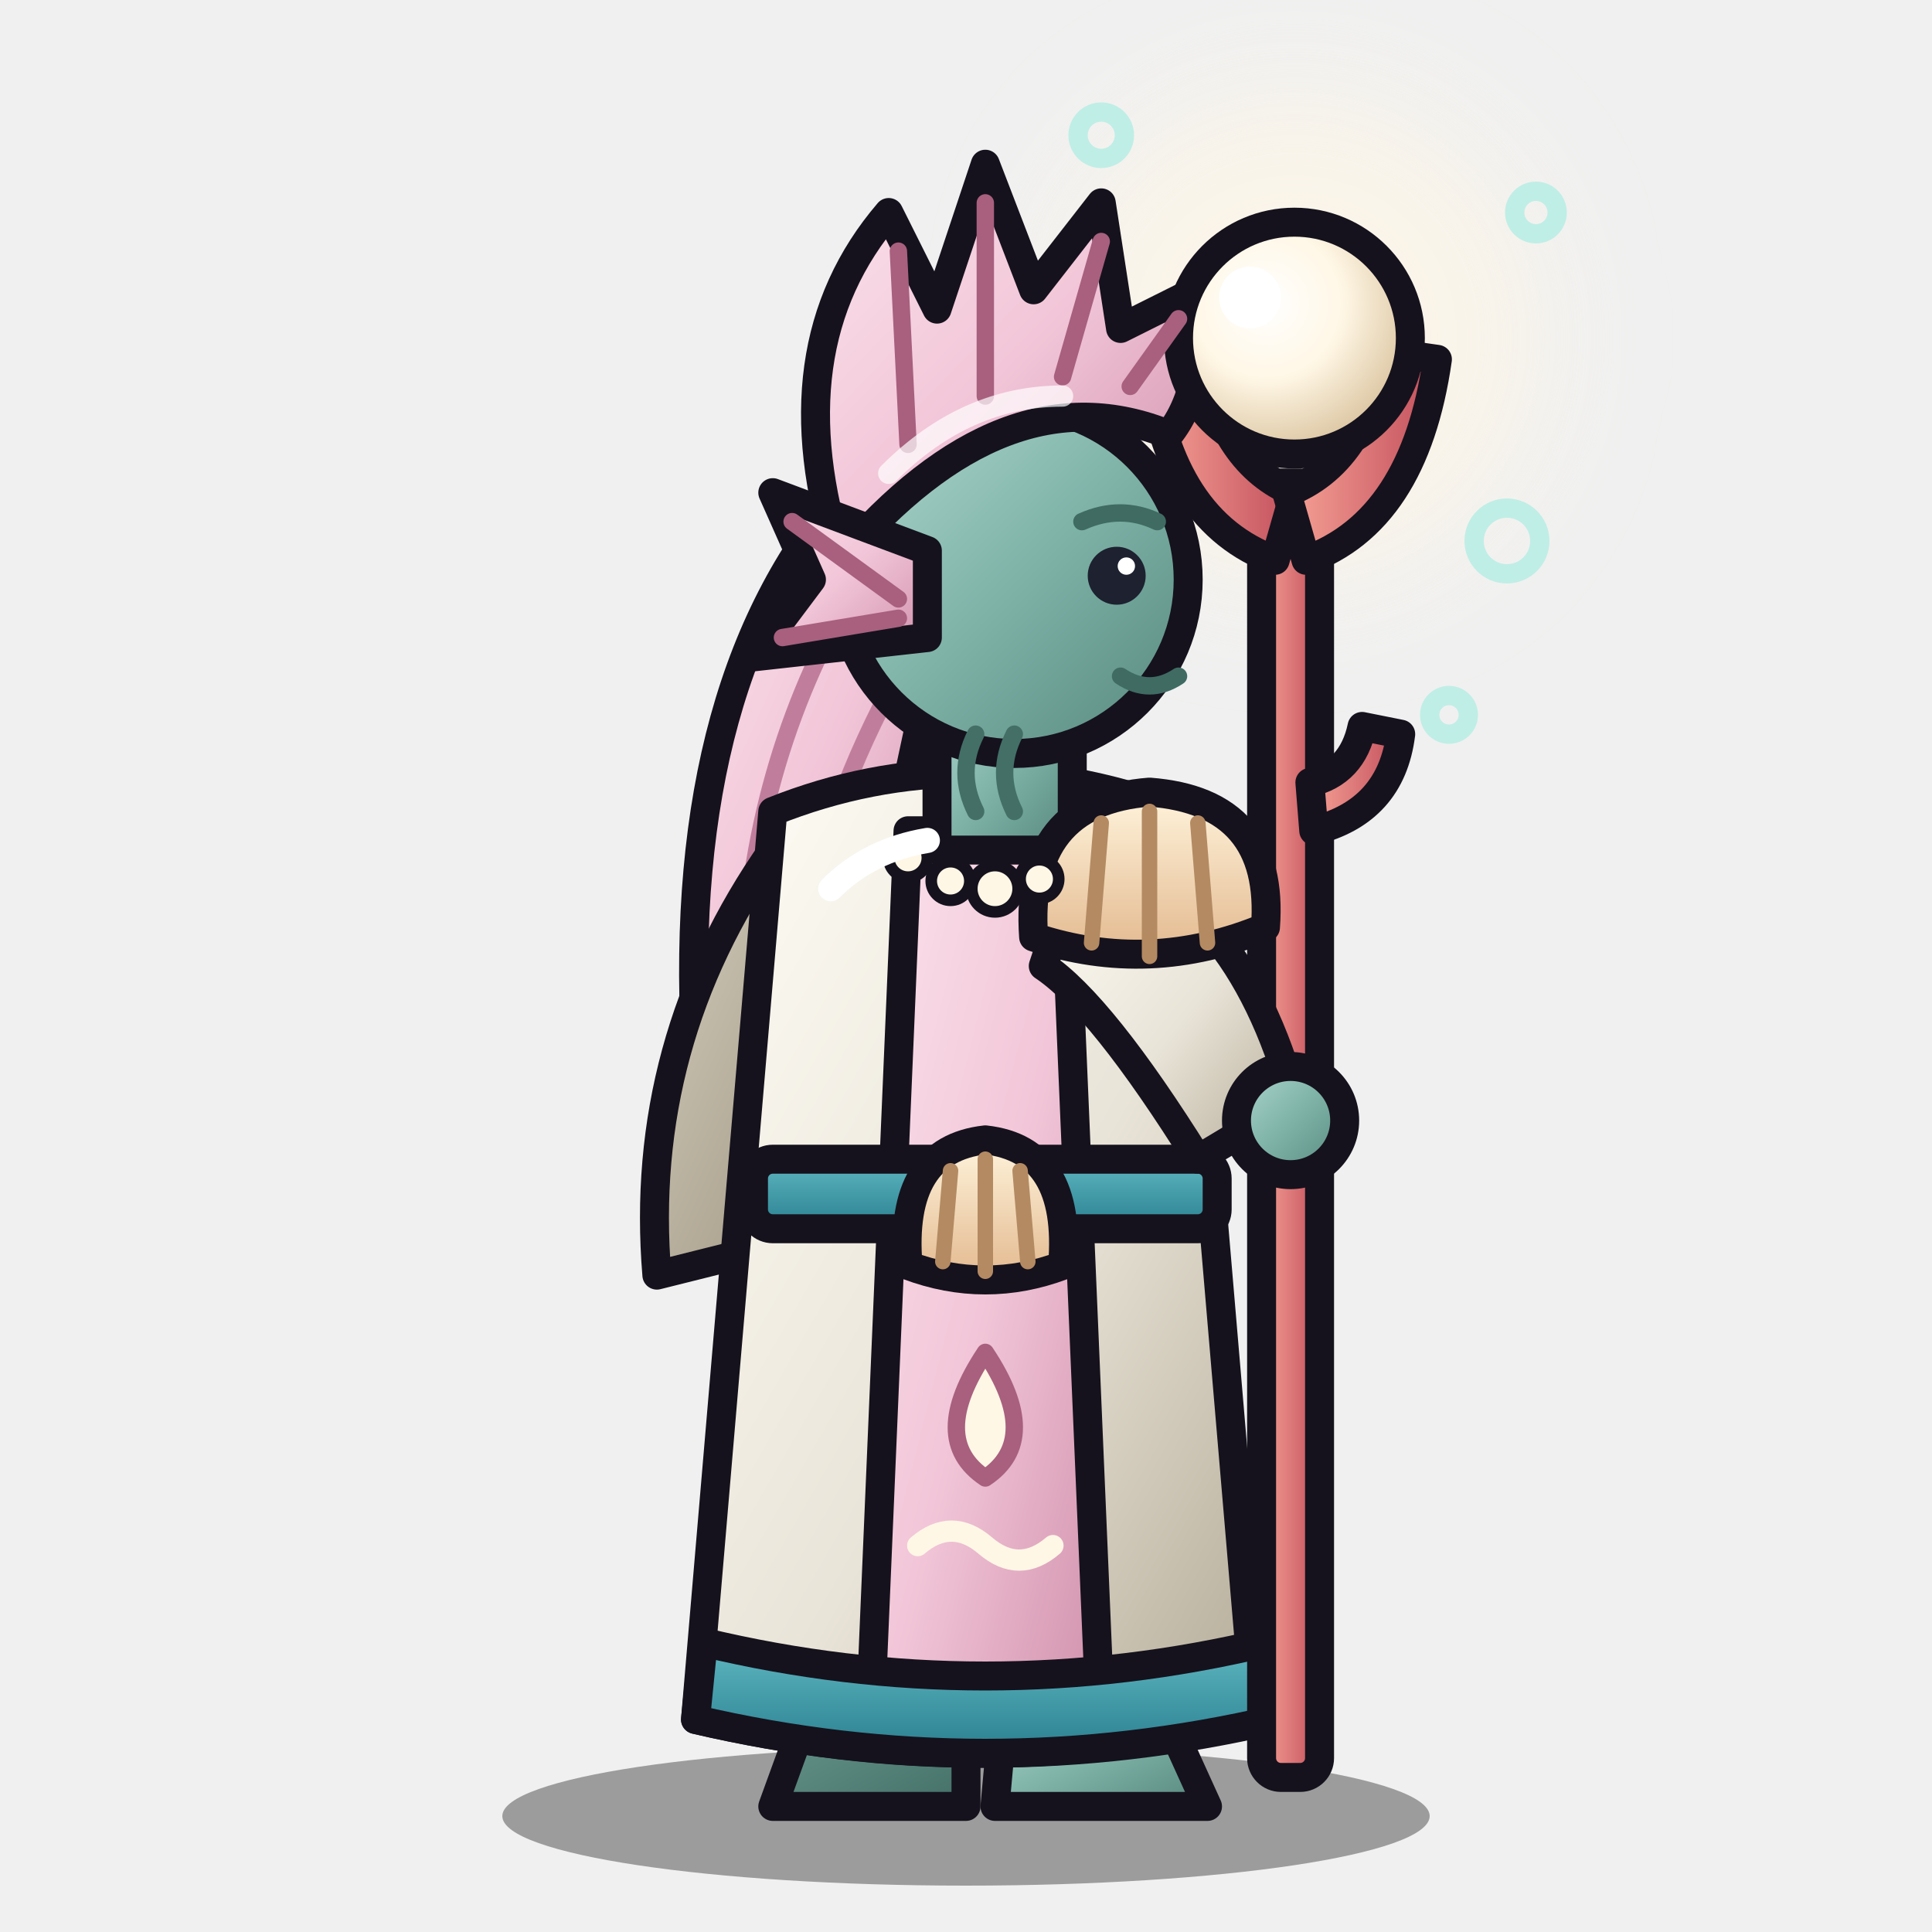
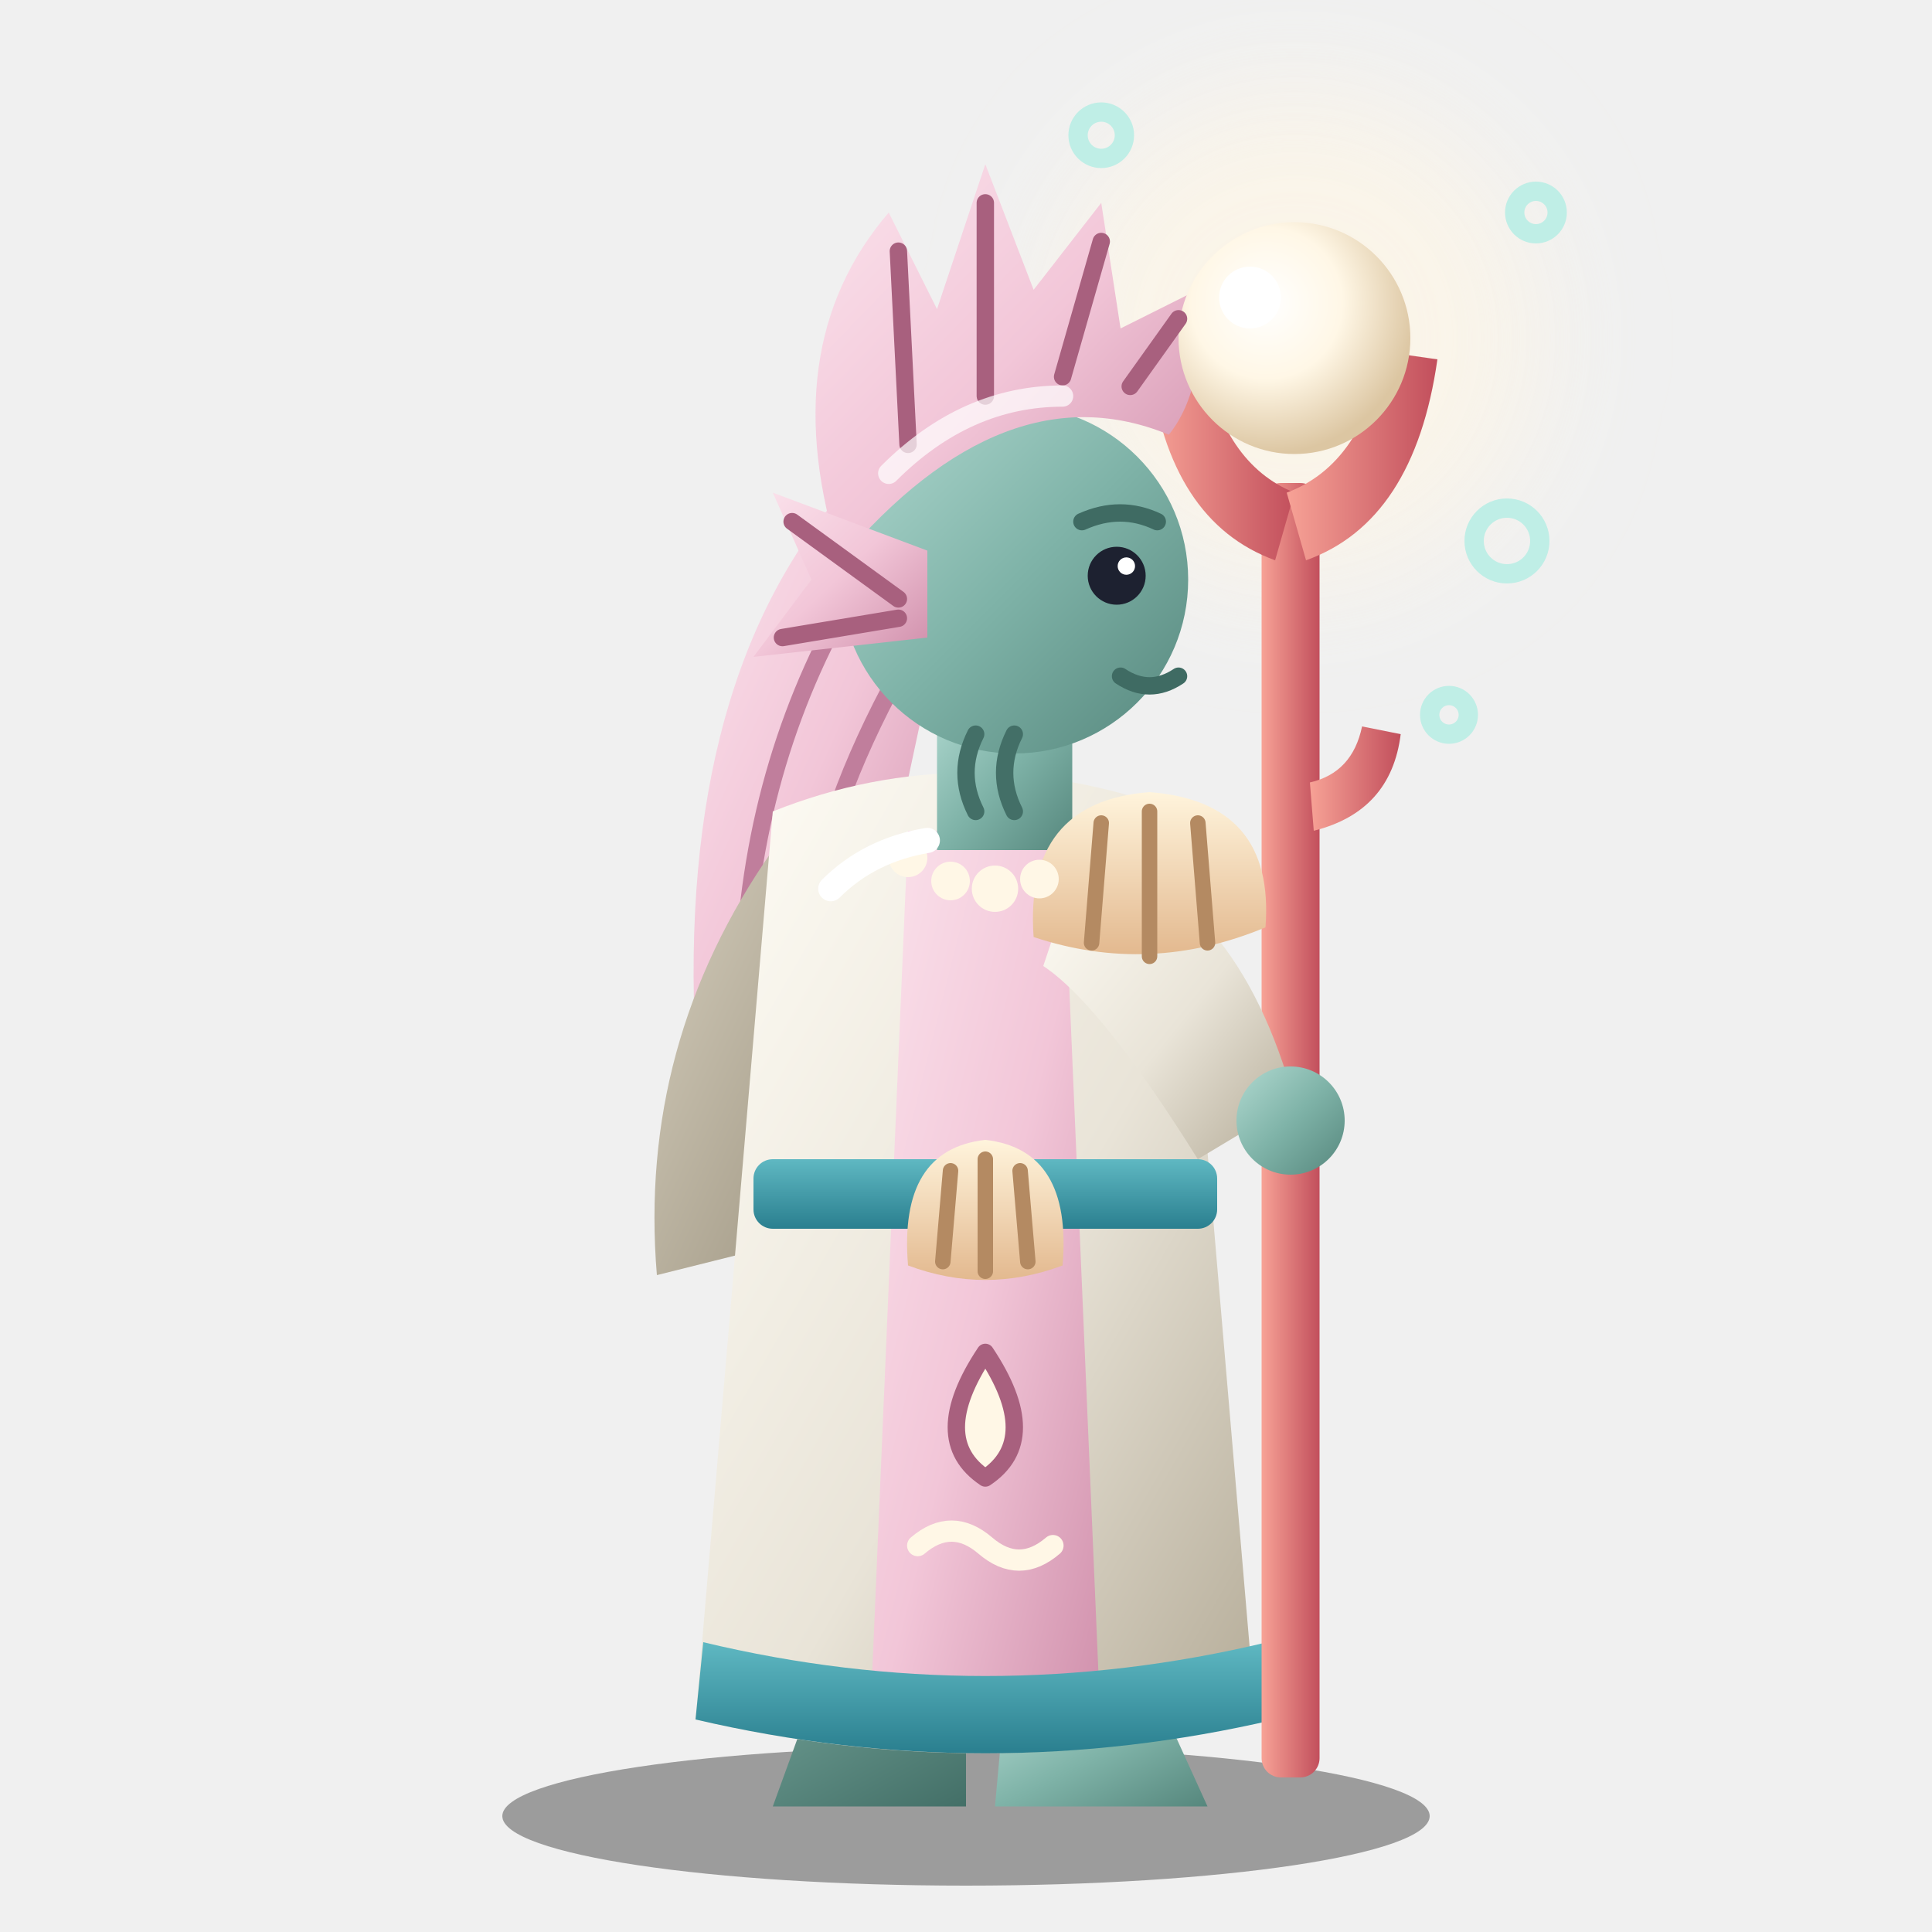
<svg xmlns="http://www.w3.org/2000/svg" viewBox="0 0 100 100" width="512" height="512" data-hand="66.8,58">
  <defs>
    <linearGradient id="skin" x1="0" y1="0" x2="1" y2="1">
      <stop offset="0" stop-color="#b0d9d0" />
      <stop offset=".5" stop-color="#7fb3a8" />
      <stop offset="1" stop-color="#56877d" />
    </linearGradient>
    <linearGradient id="skinD" x1="0" y1="0" x2="1" y2="1">
      <stop offset="0" stop-color="#6b9a90" />
      <stop offset="1" stop-color="#436f67" />
    </linearGradient>
    <linearGradient id="robe" x1="0" y1="0" x2="1" y2="1">
      <stop offset="0" stop-color="#fffdf6" />
      <stop offset=".55" stop-color="#e9e4d8" />
      <stop offset="1" stop-color="#b3aa96" />
    </linearGradient>
    <linearGradient id="robeD" x1="0" y1="0" x2="1" y2="1">
      <stop offset="0" stop-color="#d3ccbb" />
      <stop offset="1" stop-color="#9c937f" />
    </linearGradient>
    <linearGradient id="fin" x1="0" y1="0" x2="1" y2="1">
      <stop offset="0" stop-color="#fbe3ec" />
      <stop offset=".5" stop-color="#f2c6d8" />
      <stop offset="1" stop-color="#cf8eaa" />
    </linearGradient>
    <linearGradient id="coral" x1="0" y1="0" x2="1" y2="0">
      <stop offset="0" stop-color="#f7a296" />
      <stop offset="1" stop-color="#c24f5c" />
    </linearGradient>
    <linearGradient id="sea" x1="0" y1="0" x2="0" y2="1">
      <stop offset="0" stop-color="#5fb8c2" />
      <stop offset="1" stop-color="#2a7f8f" />
    </linearGradient>
    <linearGradient id="shell" x1="0" y1="0" x2="0" y2="1">
      <stop offset="0" stop-color="#fff4dc" />
      <stop offset="1" stop-color="#e3b98f" />
    </linearGradient>
    <radialGradient id="pearl" cx=".38" cy=".35" r=".65">
      <stop offset="0" stop-color="#ffffff" />
      <stop offset=".5" stop-color="#fff7e6" />
      <stop offset="1" stop-color="#dcc6a2" />
    </radialGradient>
    <filter id="glow" x="-80%" y="-80%" width="260%" height="260%">
      <feGaussianBlur stdDeviation="3" />
    </filter>
  </defs>
  <ellipse cx="50" cy="94" rx="24" ry="3.6" fill="#000" opacity=".35" />
  <circle class="wpn" cx="67" cy="17.5" r="12.5" fill="#fff7e6" opacity=".7" filter="url(#glow)" />
-   <g stroke="#15121d" stroke-width="1.5" stroke-linejoin="round" stroke-linecap="round">
+   <g stroke="none" stroke-width="1.5" stroke-linejoin="round" stroke-linecap="round">
    <path d="M44 25 Q35 35 36 54 Q41 50 46 45 L49 31 Z" fill="url(#fin)" />
    <path d="M44.5 30 Q39 39 38.5 50 M47 34 Q43 41 42 47" stroke="#c07e9c" stroke-width=".9" fill="none" />
    <path d="M42 88 h8 v5.5 h-10 z" fill="url(#skinD)" />
    <path d="M52 88 h8 l2.5 5.5 h-11 z" fill="url(#skin)" />
    <path d="M40 44 Q33 54 34 66 L42 64 Q41 55 44 49 Z" fill="url(#robeD)" />
    <path d="M40 42 Q50 38 61 42 L65 89 Q51 92.5 36 89 Z" fill="url(#robe)" />
    <path d="M47 43 h8 l2 47 q-6 1 -12 0 z" fill="url(#fin)" />
    <path d="M36.4 85 Q51 88.5 65.6 85 L66 89 Q51 92.5 36 89 Z" fill="url(#sea)" />
    <rect x="39" y="60" width="24" height="3.6" rx="1" fill="url(#sea)" />
    <path d="M47 65.5 Q46.5 59.5 51 59 Q55.5 59.5 55 65.5 Q51 67 47 65.5 Z" fill="url(#shell)" />
    <rect class="wpn" x="65.3" y="25" width="3" height="67" rx="1" fill="url(#coral)" />
    <path class="wpn" d="M66 29 Q60.5 27 59.5 19 L62.3 18.6 Q63.3 24 67 25.5 Z" fill="url(#coral)" />
    <path class="wpn" d="M67.6 29 Q73.2 27 74.4 18.6 L71.6 18.2 Q70.6 24 66.6 25.5 Z" fill="url(#coral)" />
    <path class="wpn" d="M68 43 Q72 42 72.5 38 L70.5 37.6 Q70 40 67.8 40.5 Z" fill="url(#coral)" />
    <path d="M48.5 36 h7 v8 h-7 z" fill="url(#skin)" />
    <circle cx="52.5" cy="30" r="9" fill="url(#skin)" />
    <path d="M43.5 29 Q40 18 46 11 L48.5 16 L51 8.5 L53.5 15 L57 10.5 L58 17 L62 15 Q62.5 20 60.5 22.5 Q52 19 43.5 29 Z" fill="url(#fin)" />
    <path d="M48 28.5 L40 25.5 L42 30 L39 34 L48 33 Z" fill="url(#fin)" />
    <path d="M56 44 Q64 46 67 57 L62 60 Q57 52 54 50 Z" fill="url(#robe)" />
    <circle cx="66.8" cy="58" r="2.8" fill="url(#skin)" />
    <path d="M53.5 48.5 Q53 41.5 59.5 41 Q66 41.5 65.5 48 Q59.5 50.5 53.5 48.5 Z" fill="url(#shell)" />
    <circle class="wpn" cx="67" cy="17.5" r="6" fill="url(#pearl)" />
  </g>
  <path d="M47 23 L46.5 13 M51 20.5 L51 10.5 M55 19.5 L57 12.5 M58.5 20 L61 16.5 M46.5 31 L41 27 M46.5 32 L40.5 33" stroke="#a8607e" stroke-width=".9" fill="none" stroke-linecap="round" />
  <path d="M51 65.8 V60 M48.8 65.3 L49.2 60.6 M53.2 65.3 L52.8 60.6" stroke="#b48a62" stroke-width=".8" stroke-linecap="round" />
  <path d="M59.5 49.5 V42 M56.5 48.8 L57 42.6 M62.5 48.8 L62 42.6" stroke="#b48a62" stroke-width=".8" stroke-linecap="round" />
-   <g fill="#fff7e6" stroke="#15121d" stroke-width=".6">
+   <g fill="#fff7e6" stroke="none" stroke-width=".6">
    <circle cx="47" cy="44.4" r="1" />
    <circle cx="49.2" cy="45.6" r="1" />
    <circle cx="51.5" cy="46" r="1.2" />
    <circle cx="53.8" cy="45.5" r="1" />
  </g>
  <circle cx="57.8" cy="29.8" r="1.5" fill="#1d2130" />
  <circle cx="58.3" cy="29.3" r=".45" fill="#fff" />
  <path d="M56 27 q2 -.9 3.9 0" stroke="#3f6b63" stroke-width=".9" fill="none" stroke-linecap="round" />
  <path d="M58 35 q1.5 1 3 0" stroke="#3f6b63" stroke-width=".9" fill="none" stroke-linecap="round" />
  <path d="M50.5 38 q-1 2 0 4 M52.5 38 q-1 2 0 4" stroke="#436f67" stroke-width=".9" fill="none" stroke-linecap="round" />
  <path d="M43 46 Q45 44 48 43.5" stroke="#fff" stroke-width="1.3" fill="none" stroke-linecap="round" />
  <path d="M46 24.5 Q50 20.5 55 20.5" stroke="#fff" stroke-width="1.1" fill="none" opacity=".7" stroke-linecap="round" />
  <path d="M51 70 q-3 4.5 0 6.5 q3 -2 0 -6.5 z" fill="#fff7e6" stroke="#a8607e" stroke-width=".9" stroke-linejoin="round" />
  <path d="M47.5 80 q1.75 -1.5 3.5 0 q1.75 1.5 3.5 0" stroke="#fff7e6" stroke-width="1.1" fill="none" stroke-linecap="round" />
  <circle class="wpn" cx="64.7" cy="15.4" r="1.6" fill="#fff" />
  <g class="wpn" fill="none" stroke="#bfeee6" stroke-width="1">
    <circle cx="78" cy="28" r="1.7" />
    <circle cx="57" cy="7" r="1.2" />
    <circle cx="79.5" cy="11" r="1.1" />
    <circle cx="75" cy="37" r="1" />
  </g>
</svg>
